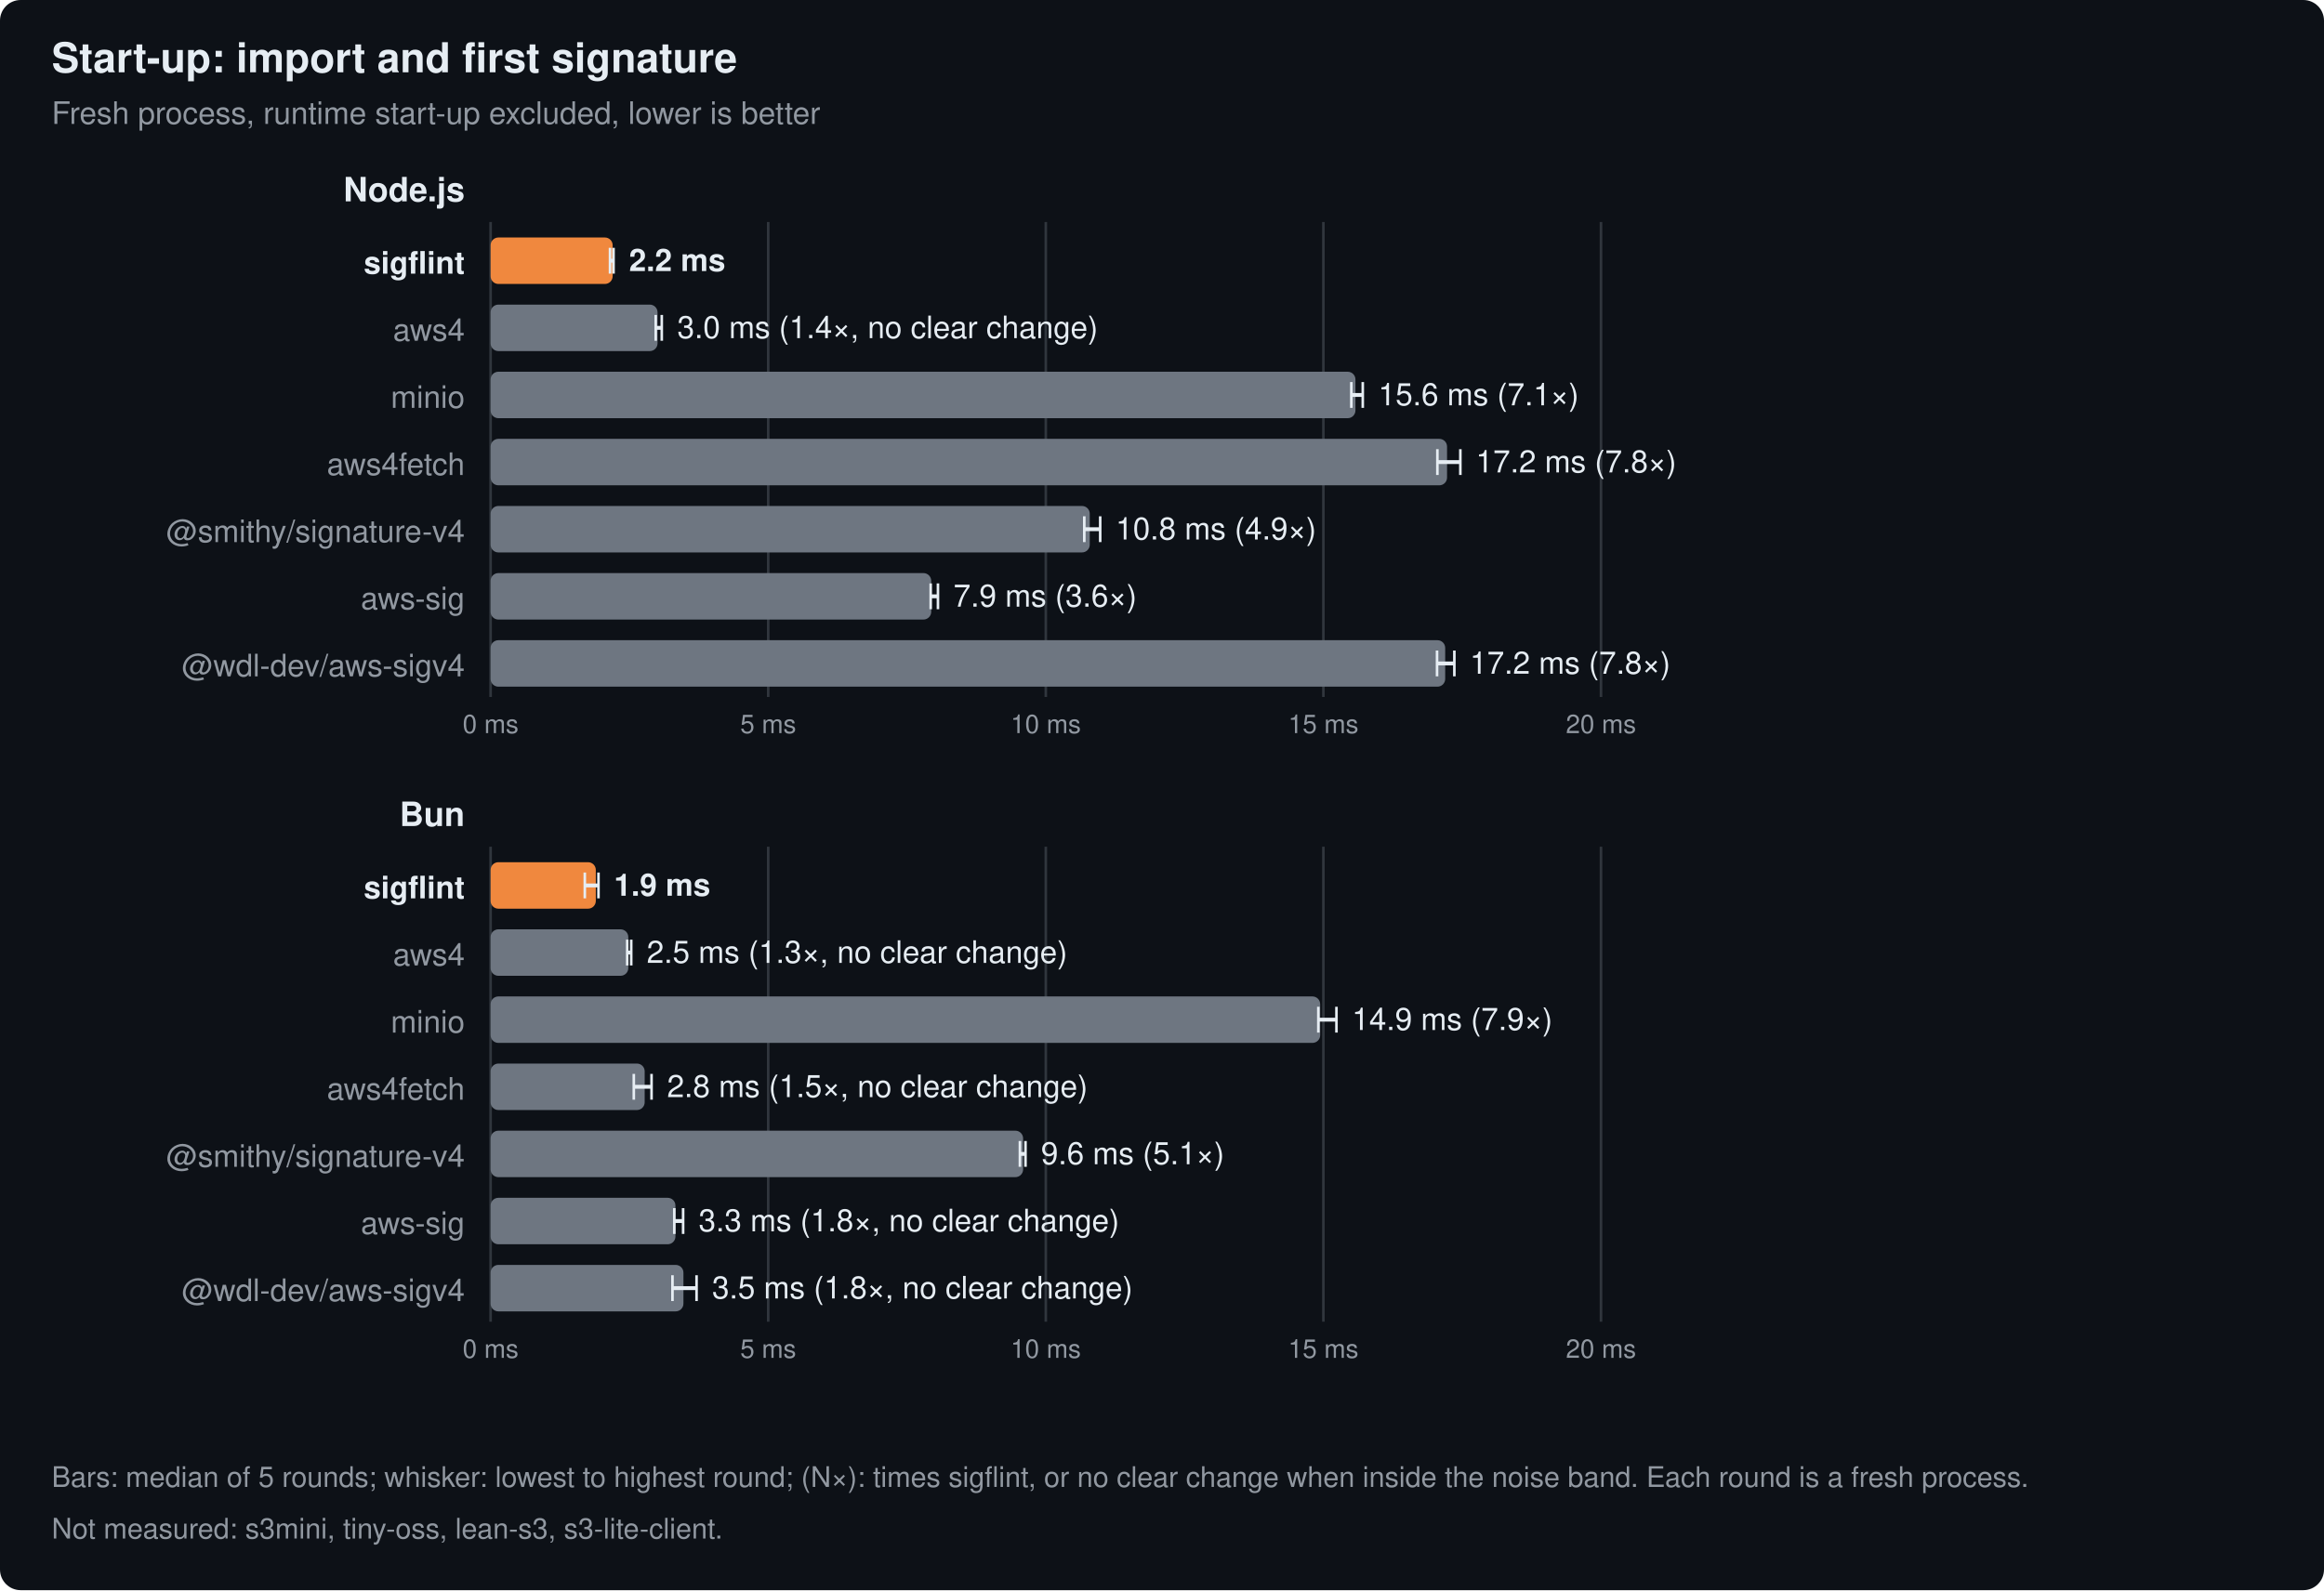
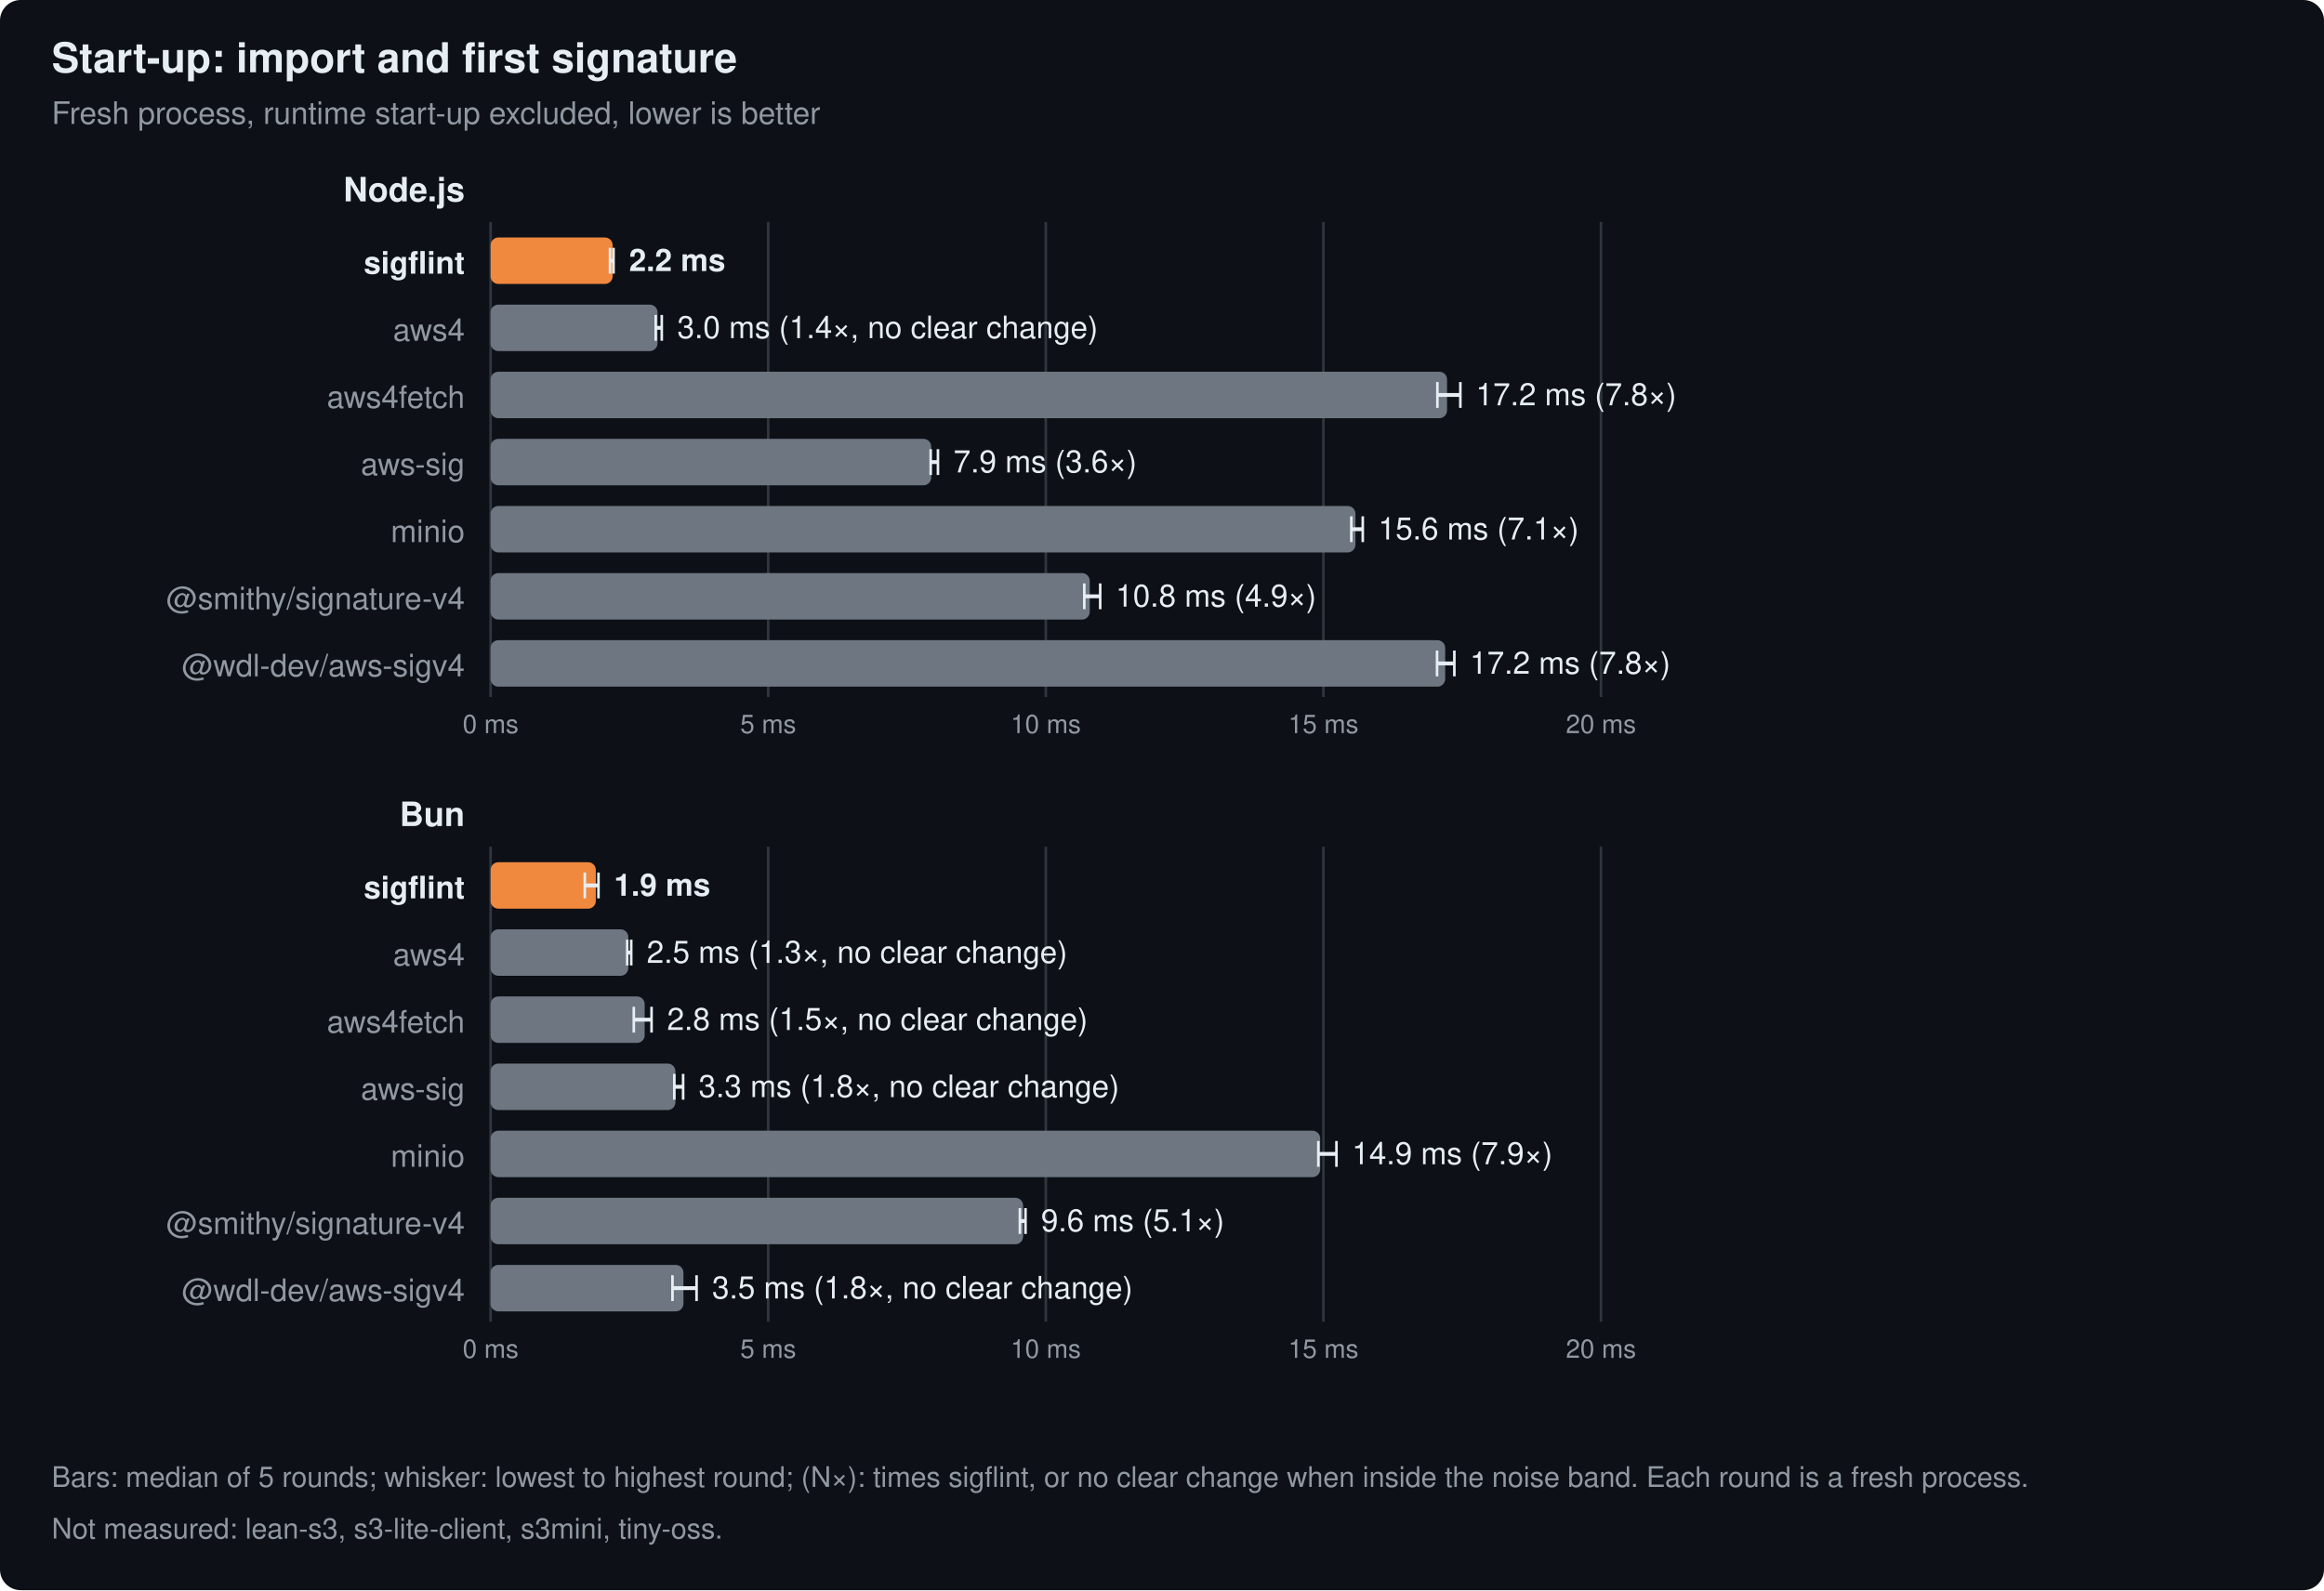
<svg xmlns="http://www.w3.org/2000/svg" width="900" height="616" viewBox="0 0 900 616" role="img" aria-labelledby="t" font-family="-apple-system,BlinkMacSystemFont,'Segoe UI',Helvetica,Arial,sans-serif">
  <rect width="900" height="616" rx="8" fill="#0d1117" />
  <text x="20" y="28" font-size="16" fill="#e6edf3" text-anchor="start" font-weight="600">Start-up: import and first signature</text>
  <text x="20" y="48" font-size="12" fill="#9198a1" text-anchor="start" font-weight="400">Fresh process, runtime start-up excluded, lower is better</text>
  <text x="180" y="78" font-size="13" fill="#e6edf3" text-anchor="end" font-weight="700">Node.js</text>
  <line x1="190" y1="86" x2="190" y2="270" stroke="#30363d" />
  <text x="190" y="284" font-size="10" fill="#9198a1" text-anchor="middle" font-weight="400">0 ms</text>
  <line x1="297.5" y1="86" x2="297.5" y2="270" stroke="#30363d" />
  <text x="297.5" y="284" font-size="10" fill="#9198a1" text-anchor="middle" font-weight="400">5 ms</text>
  <line x1="405" y1="86" x2="405" y2="270" stroke="#30363d" />
  <text x="405" y="284" font-size="10" fill="#9198a1" text-anchor="middle" font-weight="400">10 ms</text>
  <line x1="512.5" y1="86" x2="512.5" y2="270" stroke="#30363d" />
  <text x="512.5" y="284" font-size="10" fill="#9198a1" text-anchor="middle" font-weight="400">15 ms</text>
  <line x1="620" y1="86" x2="620" y2="270" stroke="#30363d" />
  <text x="620" y="284" font-size="10" fill="#9198a1" text-anchor="middle" font-weight="400">20 ms</text>
  <text x="180" y="106" font-size="12" fill="#e6edf3" text-anchor="end" font-weight="700">sigflint</text>
  <rect x="190" y="92" width="47.262" height="18" rx="3" fill="#f0883e" />
  <line x1="236.237" y1="101" x2="237.598" y2="101" stroke="#e6edf3" stroke-width="1.5" />
  <line x1="236.237" y1="96" x2="236.237" y2="106" stroke="#e6edf3" />
  <line x1="237.598" y1="96" x2="237.598" y2="106" stroke="#e6edf3" />
  <text x="243.598" y="105" font-size="12" fill="#e6edf3" text-anchor="start" font-weight="700">2.2 ms</text>
  <text x="180" y="132" font-size="12" fill="#9198a1" text-anchor="end" font-weight="400">aws4</text>
  <rect x="190" y="118" width="64.643" height="18" rx="3" fill="#6e7681" />
  <line x1="253.932" y1="127" x2="256.278" y2="127" stroke="#e6edf3" stroke-width="1.5" />
  <line x1="253.932" y1="122" x2="253.932" y2="132" stroke="#e6edf3" />
  <line x1="256.278" y1="122" x2="256.278" y2="132" stroke="#e6edf3" />
  <text x="262.278" y="131" font-size="12" fill="#e6edf3" text-anchor="start" font-weight="400">3.0 ms  (1.4×, no clear change)</text>
-   <text x="180" y="158" font-size="12" fill="#9198a1" text-anchor="end" font-weight="400">minio</text>
-   <rect x="190" y="144" width="334.913" height="18" rx="3" fill="#6e7681" />
-   <line x1="523.318" y1="153" x2="527.749" y2="153" stroke="#e6edf3" stroke-width="1.5" />
-   <line x1="523.318" y1="148" x2="523.318" y2="158" stroke="#e6edf3" />
-   <line x1="527.749" y1="148" x2="527.749" y2="158" stroke="#e6edf3" />
-   <text x="533.749" y="157" font-size="12" fill="#e6edf3" text-anchor="start" font-weight="400">15.6 ms  (7.1×)</text>
-   <text x="180" y="184" font-size="12" fill="#9198a1" text-anchor="end" font-weight="400">aws4fetch</text>
-   <rect x="190" y="170" width="370.389" height="18" rx="3" fill="#6e7681" />
-   <line x1="556.644" y1="179" x2="565.541" y2="179" stroke="#e6edf3" stroke-width="1.5" />
-   <line x1="556.644" y1="174" x2="556.644" y2="184" stroke="#e6edf3" />
-   <line x1="565.541" y1="174" x2="565.541" y2="184" stroke="#e6edf3" />
-   <text x="571.541" y="183" font-size="12" fill="#e6edf3" text-anchor="start" font-weight="400">17.2 ms  (7.8×)</text>
-   <text x="180" y="210" font-size="12" fill="#9198a1" text-anchor="end" font-weight="400">@smithy/signature-v4</text>
-   <rect x="190" y="196" width="232.021" height="18" rx="3" fill="#6e7681" />
-   <line x1="419.904" y1="205" x2="426.067" y2="205" stroke="#e6edf3" stroke-width="1.5" />
-   <line x1="419.904" y1="200" x2="419.904" y2="210" stroke="#e6edf3" />
-   <line x1="426.067" y1="200" x2="426.067" y2="210" stroke="#e6edf3" />
-   <text x="432.067" y="209" font-size="12" fill="#e6edf3" text-anchor="start" font-weight="400">10.8 ms  (4.9×)</text>
-   <text x="180" y="236" font-size="12" fill="#9198a1" text-anchor="end" font-weight="400">aws-sig</text>
-   <rect x="190" y="222" width="170.624" height="18" rx="3" fill="#6e7681" />
-   <line x1="360.423" y1="231" x2="363.235" y2="231" stroke="#e6edf3" stroke-width="1.5" />
-   <line x1="360.423" y1="226" x2="360.423" y2="236" stroke="#e6edf3" />
-   <line x1="363.235" y1="226" x2="363.235" y2="236" stroke="#e6edf3" />
-   <text x="369.235" y="235" font-size="12" fill="#e6edf3" text-anchor="start" font-weight="400">7.9 ms  (3.6×)</text>
+   <text x="180" y="158" font-size="12" fill="#9198a1" text-anchor="end" font-weight="400">aws4fetch</text>
+   <rect x="190" y="144" width="370.389" height="18" rx="3" fill="#6e7681" />
+   <line x1="556.644" y1="153" x2="565.541" y2="153" stroke="#e6edf3" stroke-width="1.5" />
+   <line x1="556.644" y1="148" x2="556.644" y2="158" stroke="#e6edf3" />
+   <line x1="565.541" y1="148" x2="565.541" y2="158" stroke="#e6edf3" />
+   <text x="571.541" y="157" font-size="12" fill="#e6edf3" text-anchor="start" font-weight="400">17.2 ms  (7.8×)</text>
+   <text x="180" y="184" font-size="12" fill="#9198a1" text-anchor="end" font-weight="400">aws-sig</text>
+   <rect x="190" y="170" width="170.624" height="18" rx="3" fill="#6e7681" />
+   <line x1="360.423" y1="179" x2="363.235" y2="179" stroke="#e6edf3" stroke-width="1.5" />
+   <line x1="360.423" y1="174" x2="360.423" y2="184" stroke="#e6edf3" />
+   <line x1="363.235" y1="174" x2="363.235" y2="184" stroke="#e6edf3" />
+   <text x="369.235" y="183" font-size="12" fill="#e6edf3" text-anchor="start" font-weight="400">7.9 ms  (3.6×)</text>
+   <text x="180" y="210" font-size="12" fill="#9198a1" text-anchor="end" font-weight="400">minio</text>
+   <rect x="190" y="196" width="334.913" height="18" rx="3" fill="#6e7681" />
+   <line x1="523.318" y1="205" x2="527.749" y2="205" stroke="#e6edf3" stroke-width="1.5" />
+   <line x1="523.318" y1="200" x2="523.318" y2="210" stroke="#e6edf3" />
+   <line x1="527.749" y1="200" x2="527.749" y2="210" stroke="#e6edf3" />
+   <text x="533.749" y="209" font-size="12" fill="#e6edf3" text-anchor="start" font-weight="400">15.6 ms  (7.1×)</text>
+   <text x="180" y="236" font-size="12" fill="#9198a1" text-anchor="end" font-weight="400">@smithy/signature-v4</text>
+   <rect x="190" y="222" width="232.021" height="18" rx="3" fill="#6e7681" />
+   <line x1="419.904" y1="231" x2="426.067" y2="231" stroke="#e6edf3" stroke-width="1.5" />
+   <line x1="419.904" y1="226" x2="419.904" y2="236" stroke="#e6edf3" />
+   <line x1="426.067" y1="226" x2="426.067" y2="236" stroke="#e6edf3" />
+   <text x="432.067" y="235" font-size="12" fill="#e6edf3" text-anchor="start" font-weight="400">10.8 ms  (4.9×)</text>
  <text x="180" y="262" font-size="12" fill="#9198a1" text-anchor="end" font-weight="400">@wdl-dev/aws-sigv4</text>
  <rect x="190" y="248" width="369.674" height="18" rx="3" fill="#6e7681" />
  <line x1="556.513" y1="257" x2="563.219" y2="257" stroke="#e6edf3" stroke-width="1.5" />
  <line x1="556.513" y1="252" x2="556.513" y2="262" stroke="#e6edf3" />
  <line x1="563.219" y1="252" x2="563.219" y2="262" stroke="#e6edf3" />
  <text x="569.219" y="261" font-size="12" fill="#e6edf3" text-anchor="start" font-weight="400">17.2 ms  (7.8×)</text>
  <text x="180" y="320" font-size="13" fill="#e6edf3" text-anchor="end" font-weight="700">Bun</text>
  <line x1="190" y1="328" x2="190" y2="512" stroke="#30363d" />
  <text x="190" y="526" font-size="10" fill="#9198a1" text-anchor="middle" font-weight="400">0 ms</text>
  <line x1="297.5" y1="328" x2="297.5" y2="512" stroke="#30363d" />
  <text x="297.5" y="526" font-size="10" fill="#9198a1" text-anchor="middle" font-weight="400">5 ms</text>
  <line x1="405" y1="328" x2="405" y2="512" stroke="#30363d" />
  <text x="405" y="526" font-size="10" fill="#9198a1" text-anchor="middle" font-weight="400">10 ms</text>
  <line x1="512.5" y1="328" x2="512.5" y2="512" stroke="#30363d" />
  <text x="512.5" y="526" font-size="10" fill="#9198a1" text-anchor="middle" font-weight="400">15 ms</text>
  <line x1="620" y1="328" x2="620" y2="512" stroke="#30363d" />
  <text x="620" y="526" font-size="10" fill="#9198a1" text-anchor="middle" font-weight="400">20 ms</text>
  <text x="180" y="348" font-size="12" fill="#e6edf3" text-anchor="end" font-weight="700">sigflint</text>
  <rect x="190" y="334" width="40.738" height="18" rx="3" fill="#f0883e" />
  <line x1="226.473" y1="343" x2="231.77" y2="343" stroke="#e6edf3" stroke-width="1.5" />
  <line x1="226.473" y1="338" x2="226.473" y2="348" stroke="#e6edf3" />
  <line x1="231.77" y1="338" x2="231.77" y2="348" stroke="#e6edf3" />
  <text x="237.77" y="347" font-size="12" fill="#e6edf3" text-anchor="start" font-weight="700">1.9 ms</text>
  <text x="180" y="374" font-size="12" fill="#9198a1" text-anchor="end" font-weight="400">aws4</text>
  <rect x="190" y="360" width="53.317" height="18" rx="3" fill="#6e7681" />
  <line x1="242.901" y1="369" x2="244.45" y2="369" stroke="#e6edf3" stroke-width="1.5" />
  <line x1="242.901" y1="364" x2="242.901" y2="374" stroke="#e6edf3" />
  <line x1="244.45" y1="364" x2="244.45" y2="374" stroke="#e6edf3" />
  <text x="250.45" y="373" font-size="12" fill="#e6edf3" text-anchor="start" font-weight="400">2.5 ms  (1.3×, no clear change)</text>
-   <text x="180" y="400" font-size="12" fill="#9198a1" text-anchor="end" font-weight="400">minio</text>
-   <rect x="190" y="386" width="321.262" height="18" rx="3" fill="#6e7681" />
-   <line x1="510.542" y1="395" x2="517.557" y2="395" stroke="#e6edf3" stroke-width="1.5" />
-   <line x1="510.542" y1="390" x2="510.542" y2="400" stroke="#e6edf3" />
-   <line x1="517.557" y1="390" x2="517.557" y2="400" stroke="#e6edf3" />
-   <text x="523.557" y="399" font-size="12" fill="#e6edf3" text-anchor="start" font-weight="400">14.9 ms  (7.9×)</text>
-   <text x="180" y="426" font-size="12" fill="#9198a1" text-anchor="end" font-weight="400">aws4fetch</text>
-   <rect x="190" y="412" width="59.662" height="18" rx="3" fill="#6e7681" />
-   <line x1="245.449" y1="421" x2="252.32" y2="421" stroke="#e6edf3" stroke-width="1.5" />
-   <line x1="245.449" y1="416" x2="245.449" y2="426" stroke="#e6edf3" />
-   <line x1="252.32" y1="416" x2="252.32" y2="426" stroke="#e6edf3" />
-   <text x="258.32" y="425" font-size="12" fill="#e6edf3" text-anchor="start" font-weight="400">2.8 ms  (1.5×, no clear change)</text>
-   <text x="180" y="452" font-size="12" fill="#9198a1" text-anchor="end" font-weight="400">@smithy/signature-v4</text>
-   <rect x="190" y="438" width="206.214" height="18" rx="3" fill="#6e7681" />
-   <line x1="394.971" y1="447" x2="397.142" y2="447" stroke="#e6edf3" stroke-width="1.5" />
-   <line x1="394.971" y1="442" x2="394.971" y2="452" stroke="#e6edf3" />
-   <line x1="397.142" y1="442" x2="397.142" y2="452" stroke="#e6edf3" />
-   <text x="403.142" y="451" font-size="12" fill="#e6edf3" text-anchor="start" font-weight="400">9.6 ms  (5.1×)</text>
-   <text x="180" y="478" font-size="12" fill="#9198a1" text-anchor="end" font-weight="400">aws-sig</text>
-   <rect x="190" y="464" width="71.571" height="18" rx="3" fill="#6e7681" />
-   <line x1="261.132" y1="473" x2="264.55" y2="473" stroke="#e6edf3" stroke-width="1.5" />
-   <line x1="261.132" y1="468" x2="261.132" y2="478" stroke="#e6edf3" />
-   <line x1="264.55" y1="468" x2="264.55" y2="478" stroke="#e6edf3" />
-   <text x="270.55" y="477" font-size="12" fill="#e6edf3" text-anchor="start" font-weight="400">3.3 ms  (1.8×, no clear change)</text>
+   <text x="180" y="400" font-size="12" fill="#9198a1" text-anchor="end" font-weight="400">aws4fetch</text>
+   <rect x="190" y="386" width="59.662" height="18" rx="3" fill="#6e7681" />
+   <line x1="245.449" y1="395" x2="252.32" y2="395" stroke="#e6edf3" stroke-width="1.5" />
+   <line x1="245.449" y1="390" x2="245.449" y2="400" stroke="#e6edf3" />
+   <line x1="252.32" y1="390" x2="252.32" y2="400" stroke="#e6edf3" />
+   <text x="258.32" y="399" font-size="12" fill="#e6edf3" text-anchor="start" font-weight="400">2.8 ms  (1.5×, no clear change)</text>
+   <text x="180" y="426" font-size="12" fill="#9198a1" text-anchor="end" font-weight="400">aws-sig</text>
+   <rect x="190" y="412" width="71.571" height="18" rx="3" fill="#6e7681" />
+   <line x1="261.132" y1="421" x2="264.55" y2="421" stroke="#e6edf3" stroke-width="1.5" />
+   <line x1="261.132" y1="416" x2="261.132" y2="426" stroke="#e6edf3" />
+   <line x1="264.55" y1="416" x2="264.55" y2="426" stroke="#e6edf3" />
+   <text x="270.55" y="425" font-size="12" fill="#e6edf3" text-anchor="start" font-weight="400">3.3 ms  (1.8×, no clear change)</text>
+   <text x="180" y="452" font-size="12" fill="#9198a1" text-anchor="end" font-weight="400">minio</text>
+   <rect x="190" y="438" width="321.262" height="18" rx="3" fill="#6e7681" />
+   <line x1="510.542" y1="447" x2="517.557" y2="447" stroke="#e6edf3" stroke-width="1.5" />
+   <line x1="510.542" y1="442" x2="510.542" y2="452" stroke="#e6edf3" />
+   <line x1="517.557" y1="442" x2="517.557" y2="452" stroke="#e6edf3" />
+   <text x="523.557" y="451" font-size="12" fill="#e6edf3" text-anchor="start" font-weight="400">14.9 ms  (7.9×)</text>
+   <text x="180" y="478" font-size="12" fill="#9198a1" text-anchor="end" font-weight="400">@smithy/signature-v4</text>
+   <rect x="190" y="464" width="206.214" height="18" rx="3" fill="#6e7681" />
+   <line x1="394.971" y1="473" x2="397.142" y2="473" stroke="#e6edf3" stroke-width="1.5" />
+   <line x1="394.971" y1="468" x2="394.971" y2="478" stroke="#e6edf3" />
+   <line x1="397.142" y1="468" x2="397.142" y2="478" stroke="#e6edf3" />
+   <text x="403.142" y="477" font-size="12" fill="#e6edf3" text-anchor="start" font-weight="400">9.6 ms  (5.1×)</text>
  <text x="180" y="504" font-size="12" fill="#9198a1" text-anchor="end" font-weight="400">@wdl-dev/aws-sigv4</text>
  <rect x="190" y="490" width="74.672" height="18" rx="3" fill="#6e7681" />
  <line x1="260.424" y1="499" x2="269.751" y2="499" stroke="#e6edf3" stroke-width="1.5" />
  <line x1="260.424" y1="494" x2="260.424" y2="504" stroke="#e6edf3" />
  <line x1="269.751" y1="494" x2="269.751" y2="504" stroke="#e6edf3" />
  <text x="275.751" y="503" font-size="12" fill="#e6edf3" text-anchor="start" font-weight="400">3.5 ms  (1.8×, no clear change)</text>
  <text x="20" y="576" font-size="11" fill="#9198a1" text-anchor="start" font-weight="400">Bars: median of 5 rounds; whisker: lowest to highest round; (N×): times sigflint, or no clear change when inside the noise band. Each round is a fresh process.</text>
-   <text x="20" y="596" font-size="11" fill="#9198a1" text-anchor="start" font-weight="400">Not measured: s3mini, tiny-oss, lean-s3, s3-lite-client.</text>
+   <text x="20" y="596" font-size="11" fill="#9198a1" text-anchor="start" font-weight="400">Not measured: lean-s3, s3-lite-client, s3mini, tiny-oss.</text>
</svg>
